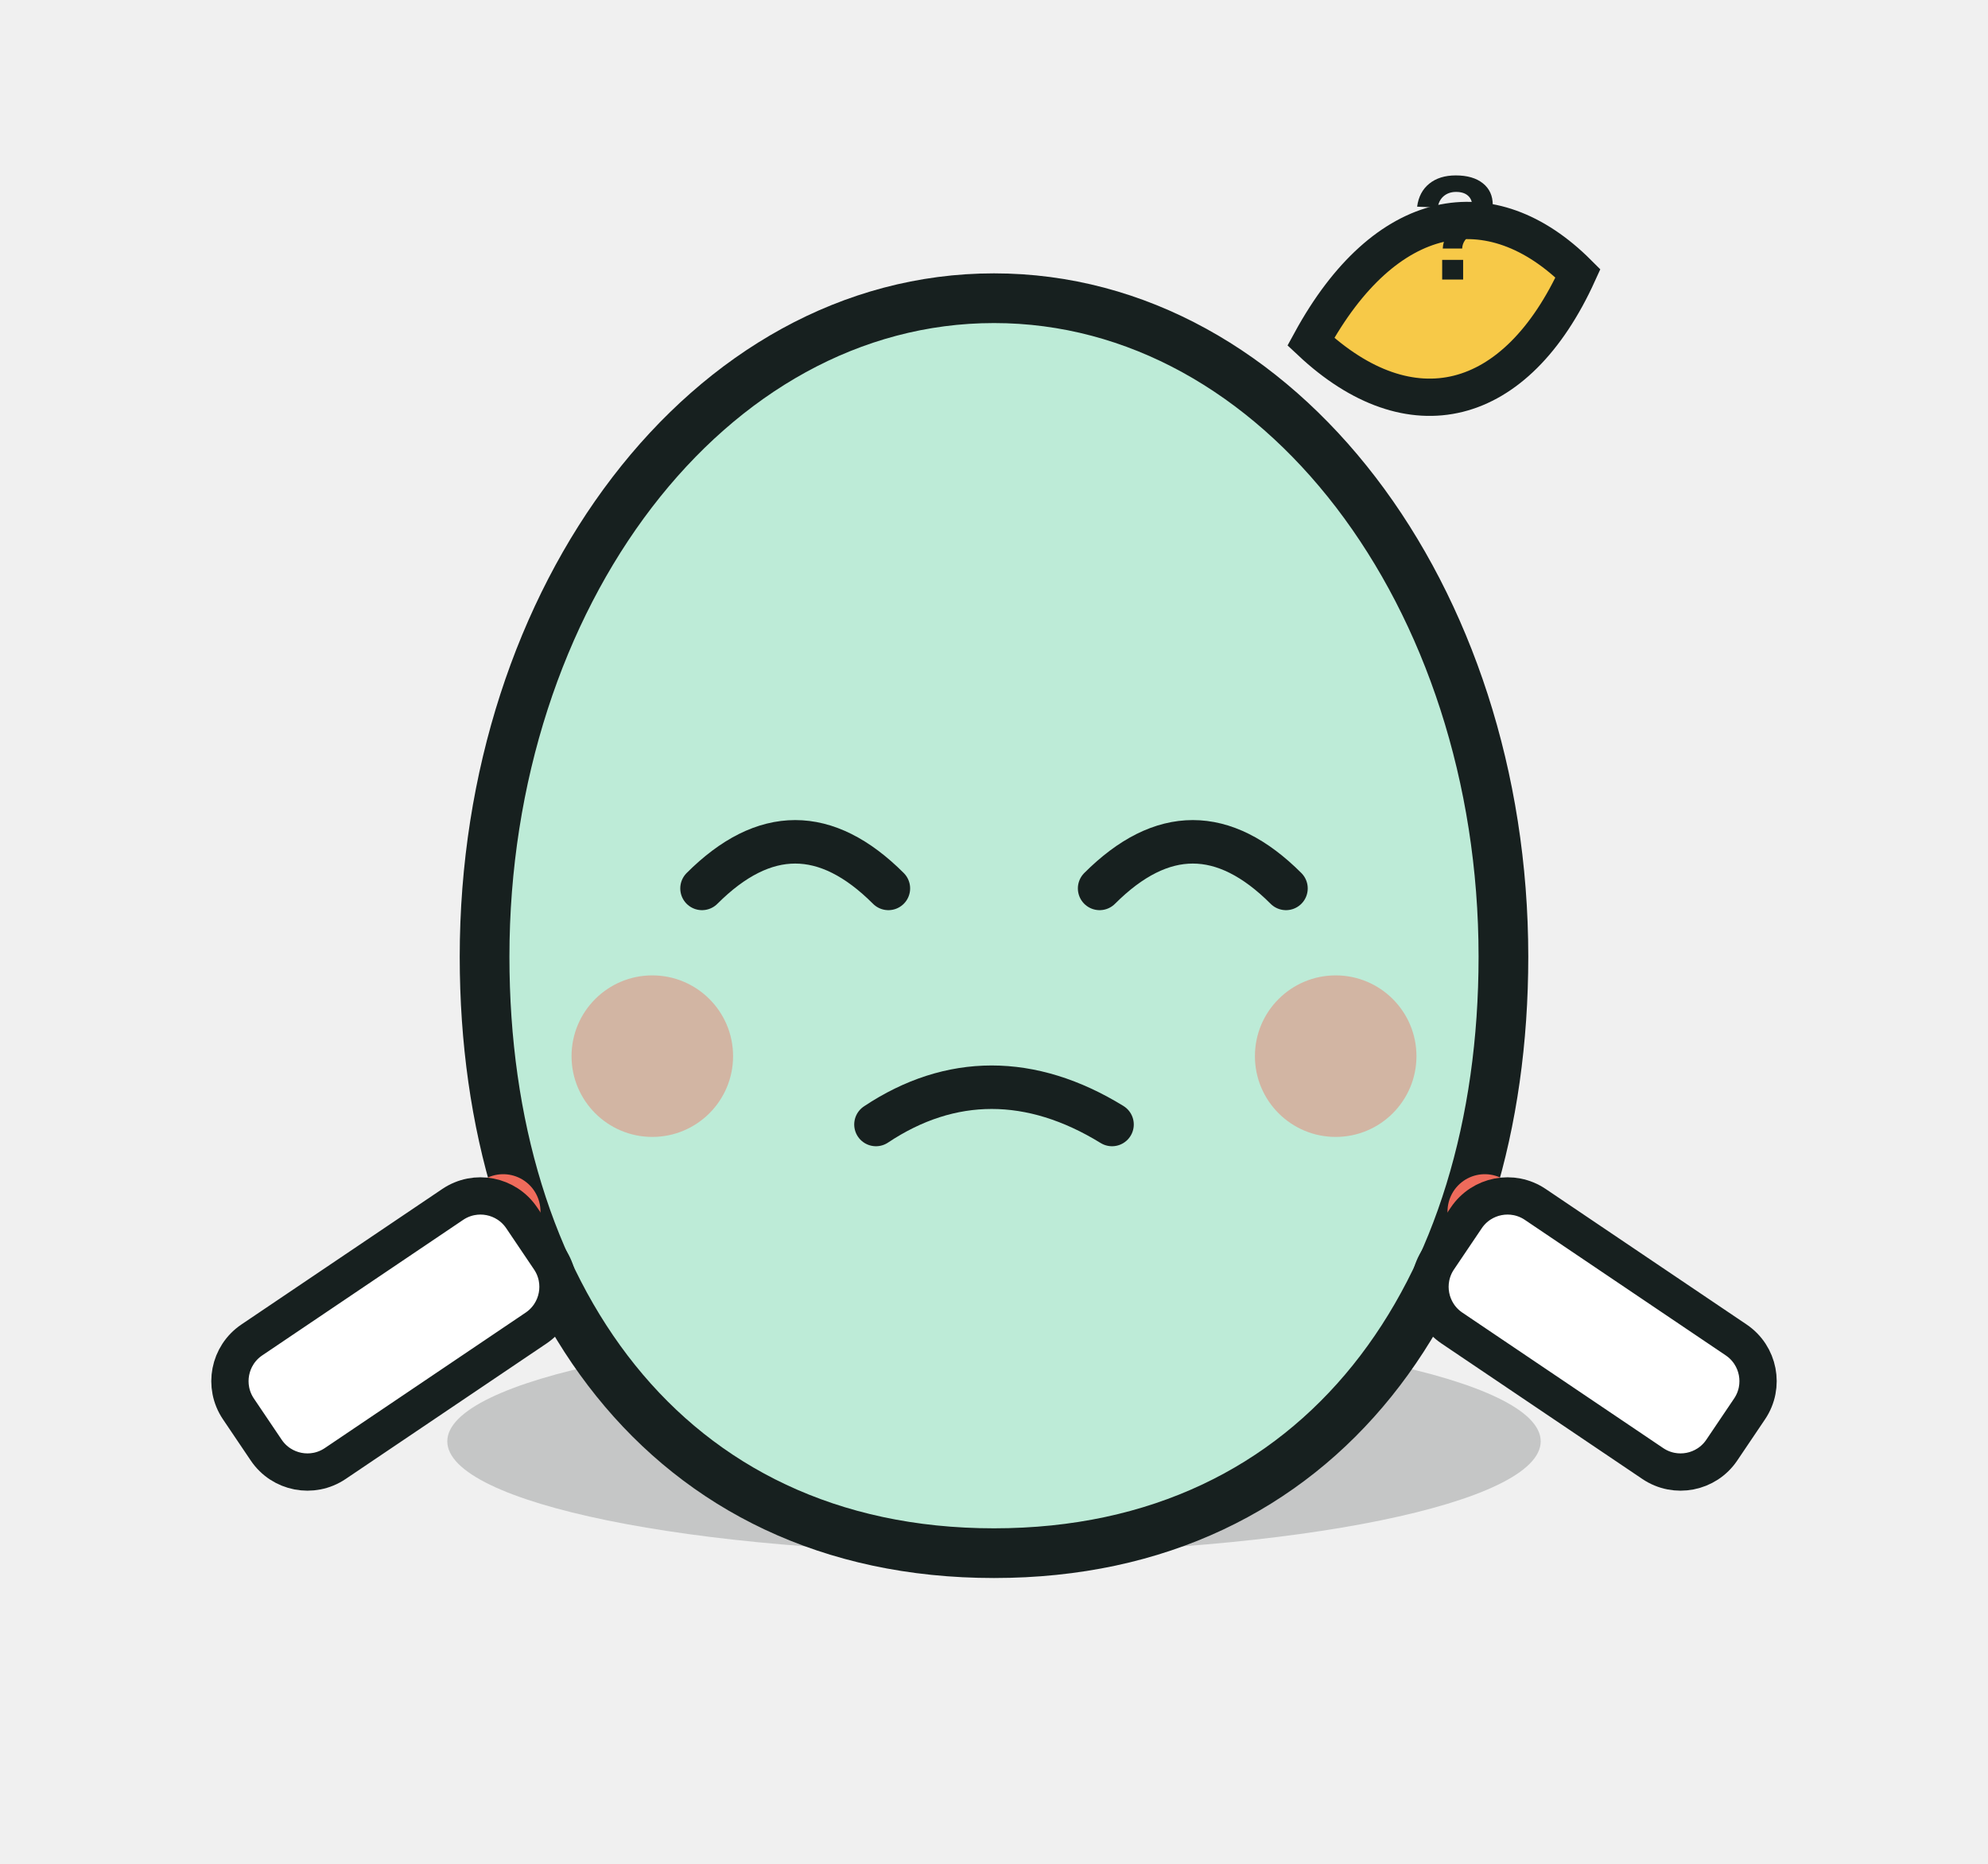
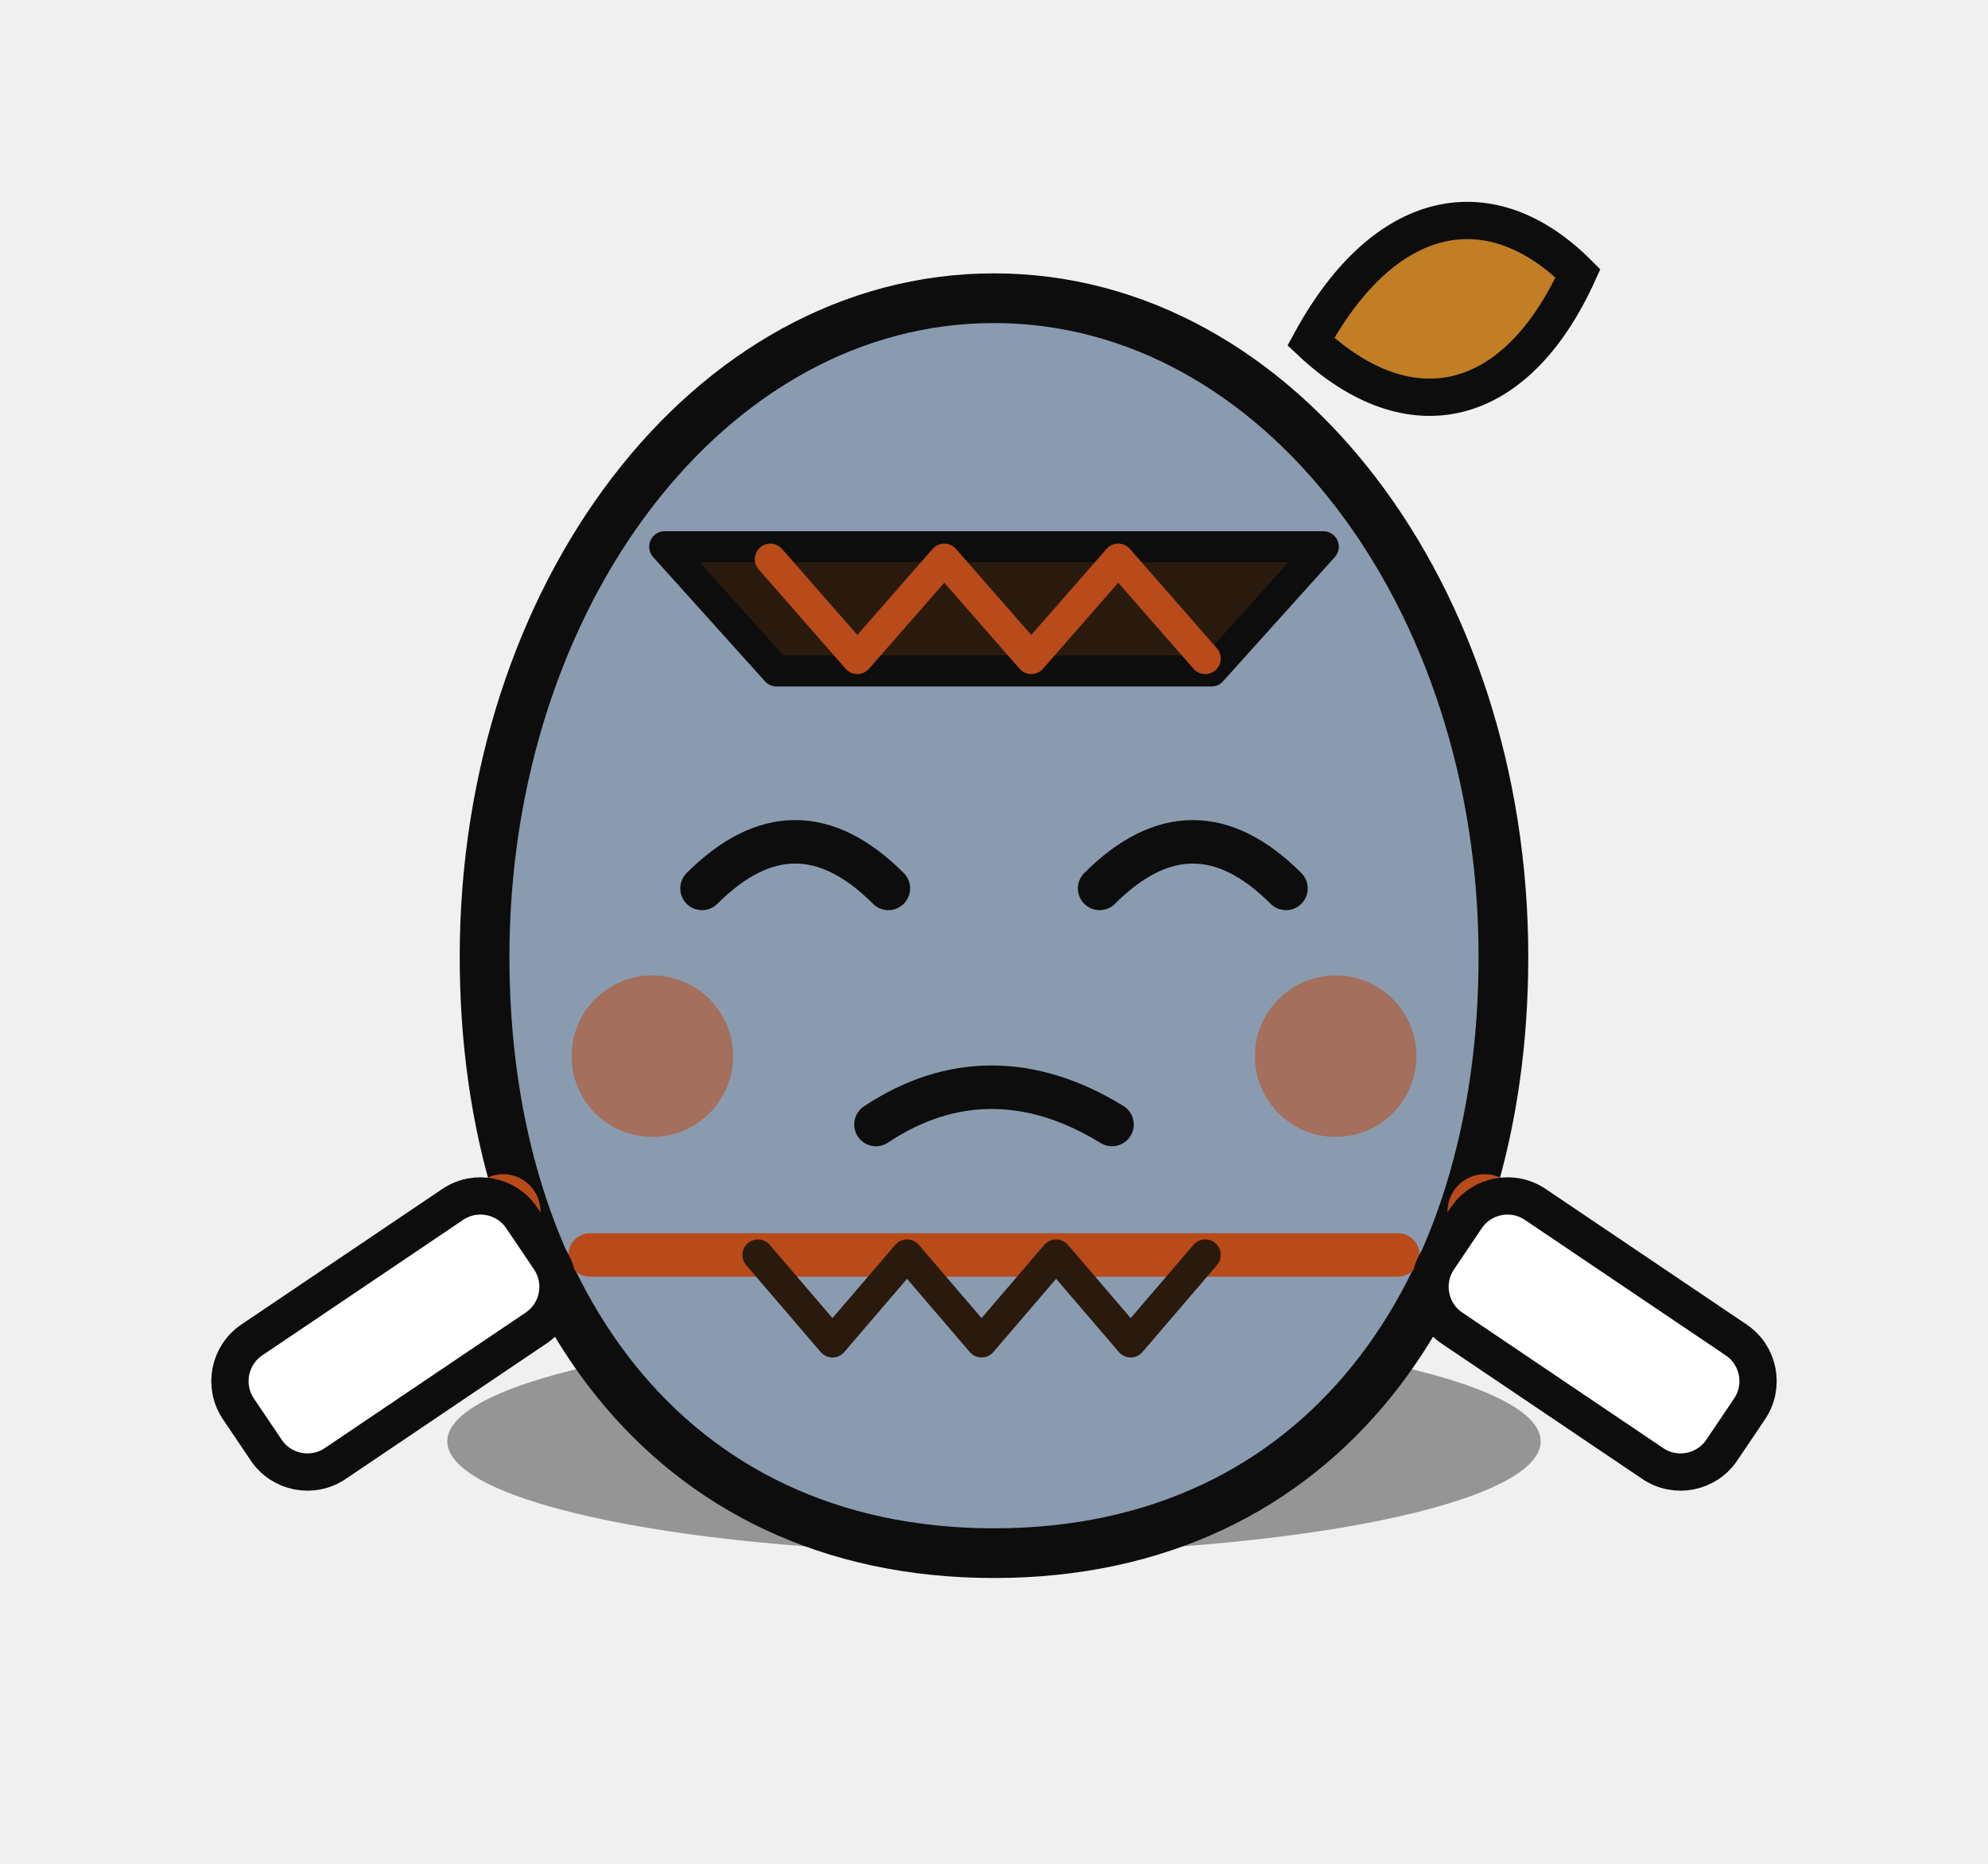
- <svg xmlns="http://www.w3.org/2000/svg" viewBox="0 0 320 300" role="img" aria-label="Sick round pet">
+ <svg xmlns="http://www.w3.org/2000/svg" viewBox="0 0 320 300" role="img" aria-label="Sick round pet with African-inspired markings">
  <rect width="320" height="300" fill="none" />
-   <ellipse cx="160" cy="232" rx="88" ry="18" fill="#17201f" opacity=".2" />
-   <path d="M78 154c0-58 36-106 82-106s82 48 82 106c0 54-29 96-82 96s-82-42-82-96z" fill="#bdebd7" stroke="#17201f" stroke-width="8" />
-   <path d="M113 143c10-10 20-10 30 0" fill="none" stroke="#17201f" stroke-width="7" stroke-linecap="round" />
-   <path d="M177 143c10-10 20-10 30 0" fill="none" stroke="#17201f" stroke-width="7" stroke-linecap="round" />
-   <path d="M141 181c12-8 25-8 38 0" fill="none" stroke="#17201f" stroke-width="7" stroke-linecap="round" />
-   <circle cx="105" cy="170" r="13" fill="#ef6b5b" opacity=".42" />
-   <circle cx="215" cy="170" r="13" fill="#ef6b5b" opacity=".42" />
-   <path d="M81 195l-36 24" stroke="#ef6b5b" stroke-width="12" stroke-linecap="round" />
-   <path d="M239 195l36 24" stroke="#ef6b5b" stroke-width="12" stroke-linecap="round" />
-   <rect x="36" y="203" width="55" height="24" rx="8" fill="#ffffff" stroke="#17201f" stroke-width="6" transform="rotate(-34 63 215)" />
-   <rect x="229" y="203" width="55" height="24" rx="8" fill="#ffffff" stroke="#17201f" stroke-width="6" transform="rotate(34 257 215)" />
-   <path d="M211 55c12-22 29-25 43-11-10 22-27 26-43 11z" fill="#f7c948" stroke="#17201f" stroke-width="6" />
-   <text x="227" y="45" font-family="Arial, Helvetica, sans-serif" font-size="24" font-weight="700" fill="#17201f">?</text>
+   <ellipse cx="160" cy="232" rx="88" ry="18" fill="#000000" opacity=".38" />
+   <path d="M78 154c0-58 36-106 82-106s82 48 82 106c0 54-29 96-82 96s-82-42-82-96z" fill="#8a9bb0" stroke="#0d0d0d" stroke-width="8" />
+   <path d="M107 88h106l-18 20H125z" fill="#2a1a0e" stroke="#0d0d0d" stroke-width="5" stroke-linejoin="round" />
+   <path d="M124 90l14 16 14-16 14 16 14-16 14 16" fill="none" stroke="#b94a1a" stroke-width="5" stroke-linecap="round" stroke-linejoin="round" />
+   <path d="M113 143c10-10 20-10 30 0" fill="none" stroke="#0d0d0d" stroke-width="7" stroke-linecap="round" />
+   <path d="M177 143c10-10 20-10 30 0" fill="none" stroke="#0d0d0d" stroke-width="7" stroke-linecap="round" />
+   <path d="M141 181c12-8 25-8 38 0" fill="none" stroke="#0d0d0d" stroke-width="7" stroke-linecap="round" />
+   <circle cx="105" cy="170" r="13" fill="#b94a1a" opacity=".55" />
+   <circle cx="215" cy="170" r="13" fill="#b94a1a" opacity=".55" />
+   <path d="M95 202h130" stroke="#b94a1a" stroke-width="7" stroke-linecap="round" />
+   <path d="M122 202l12 14 12-14 12 14 12-14 12 14 12-14" fill="none" stroke="#2a1a0e" stroke-width="5" stroke-linecap="round" stroke-linejoin="round" />
+   <path d="M81 195l-36 24" stroke="#b94a1a" stroke-width="12" stroke-linecap="round" />
+   <path d="M239 195l36 24" stroke="#b94a1a" stroke-width="12" stroke-linecap="round" />
+   <rect x="36" y="203" width="55" height="24" rx="8" fill="#ffffff" stroke="#0d0d0d" stroke-width="6" transform="rotate(-34 63 215)" />
+   <rect x="229" y="203" width="55" height="24" rx="8" fill="#ffffff" stroke="#0d0d0d" stroke-width="6" transform="rotate(34 257 215)" />
+   <path d="M211 55c12-22 29-25 43-11-10 22-27 26-43 11z" fill="#c17e24" stroke="#0d0d0d" stroke-width="6" />
</svg>
